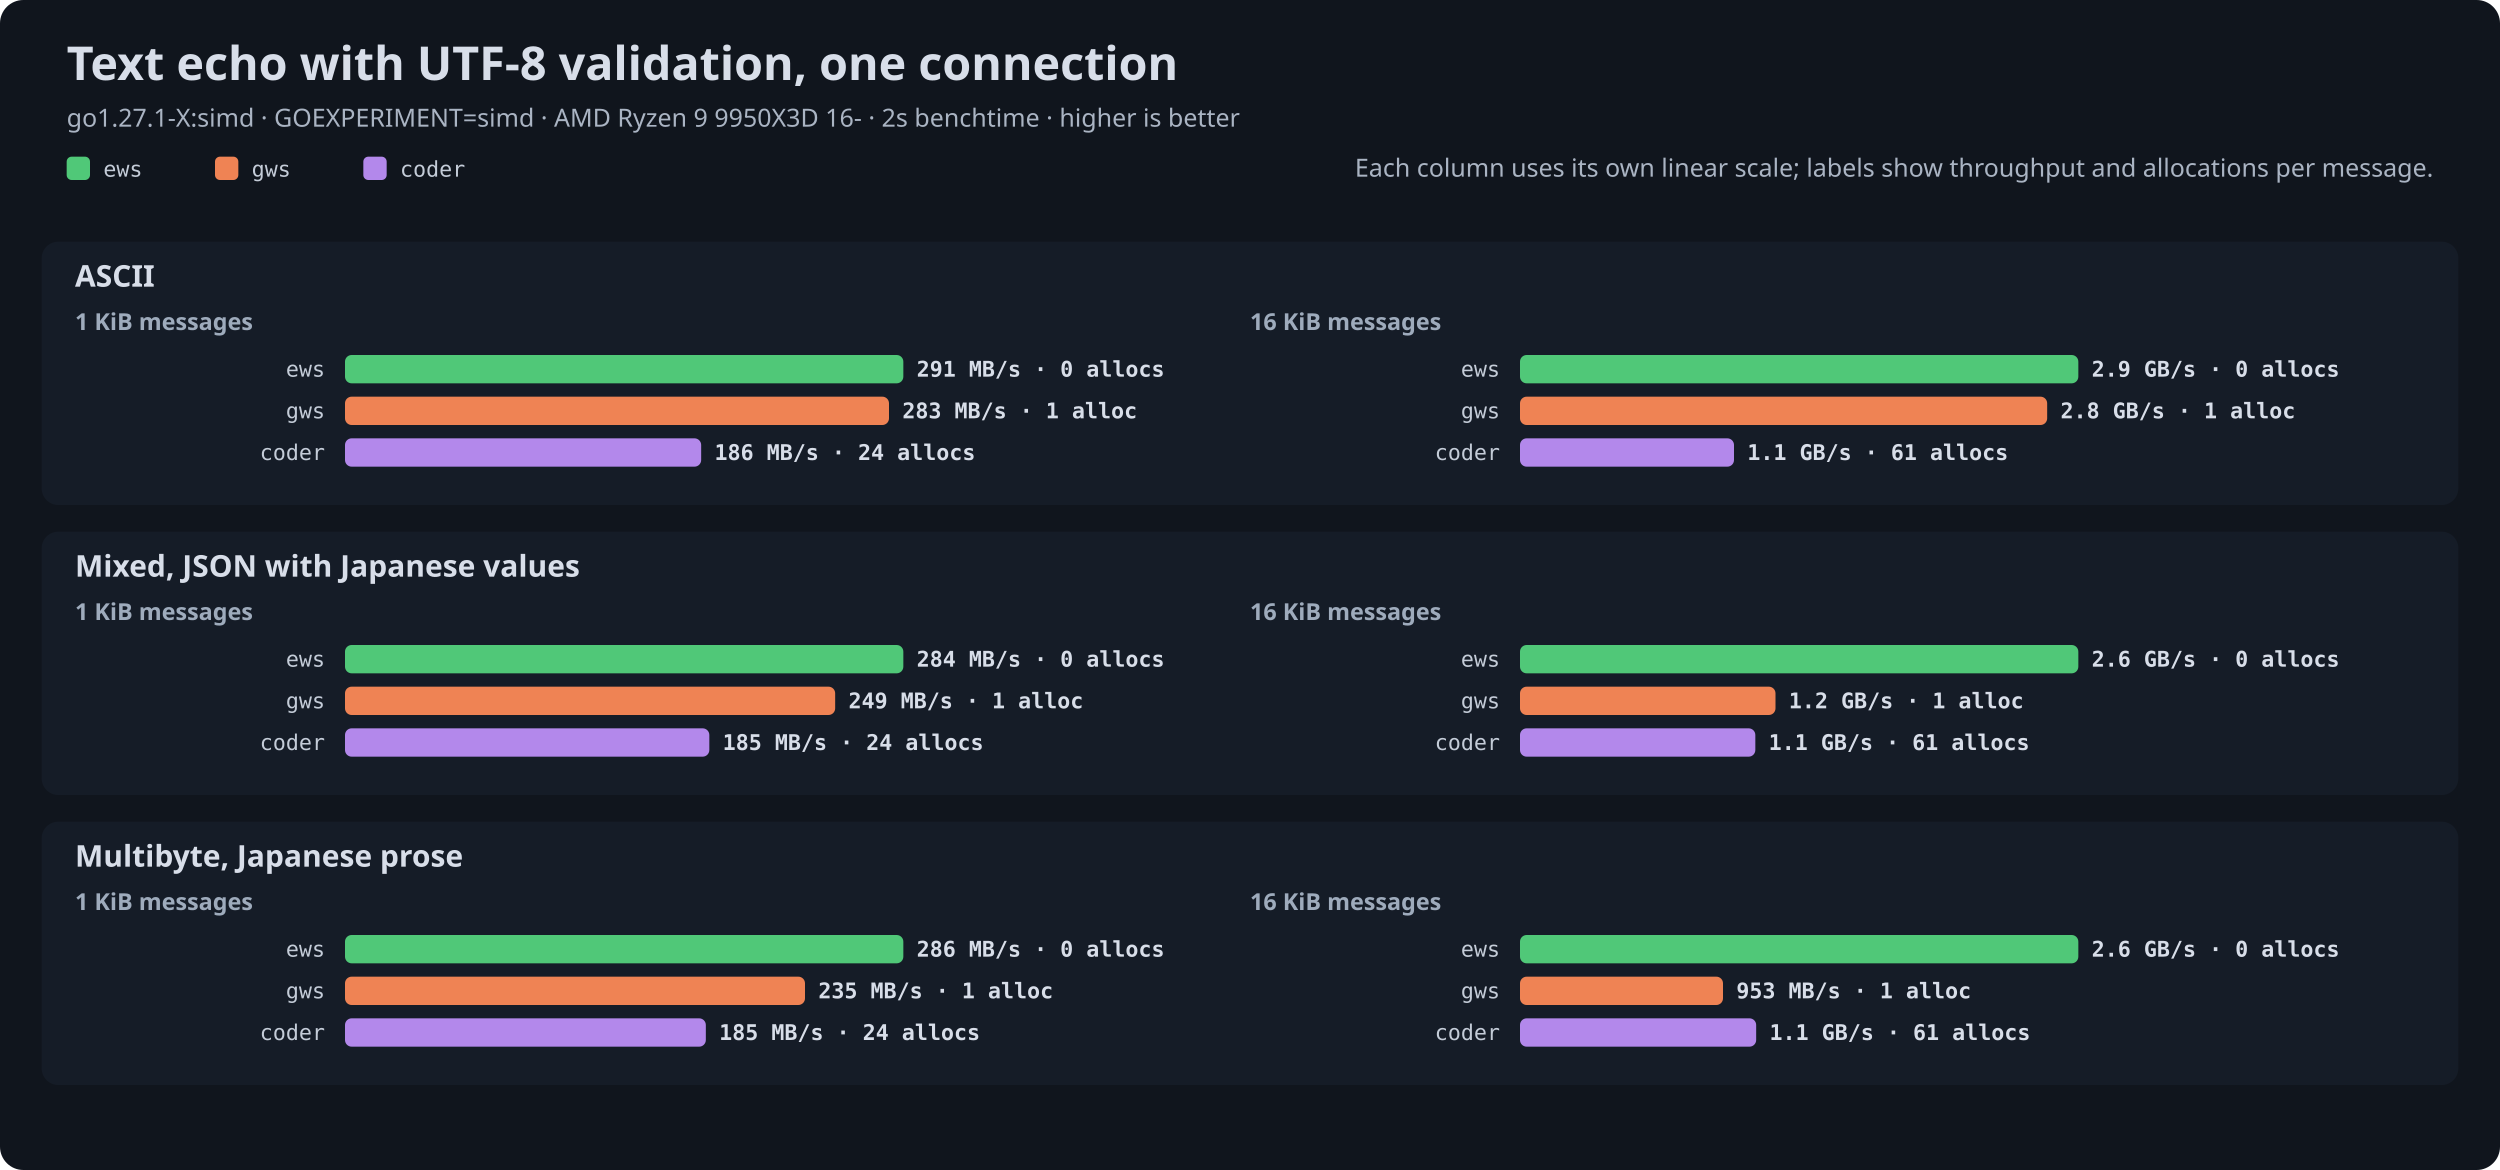
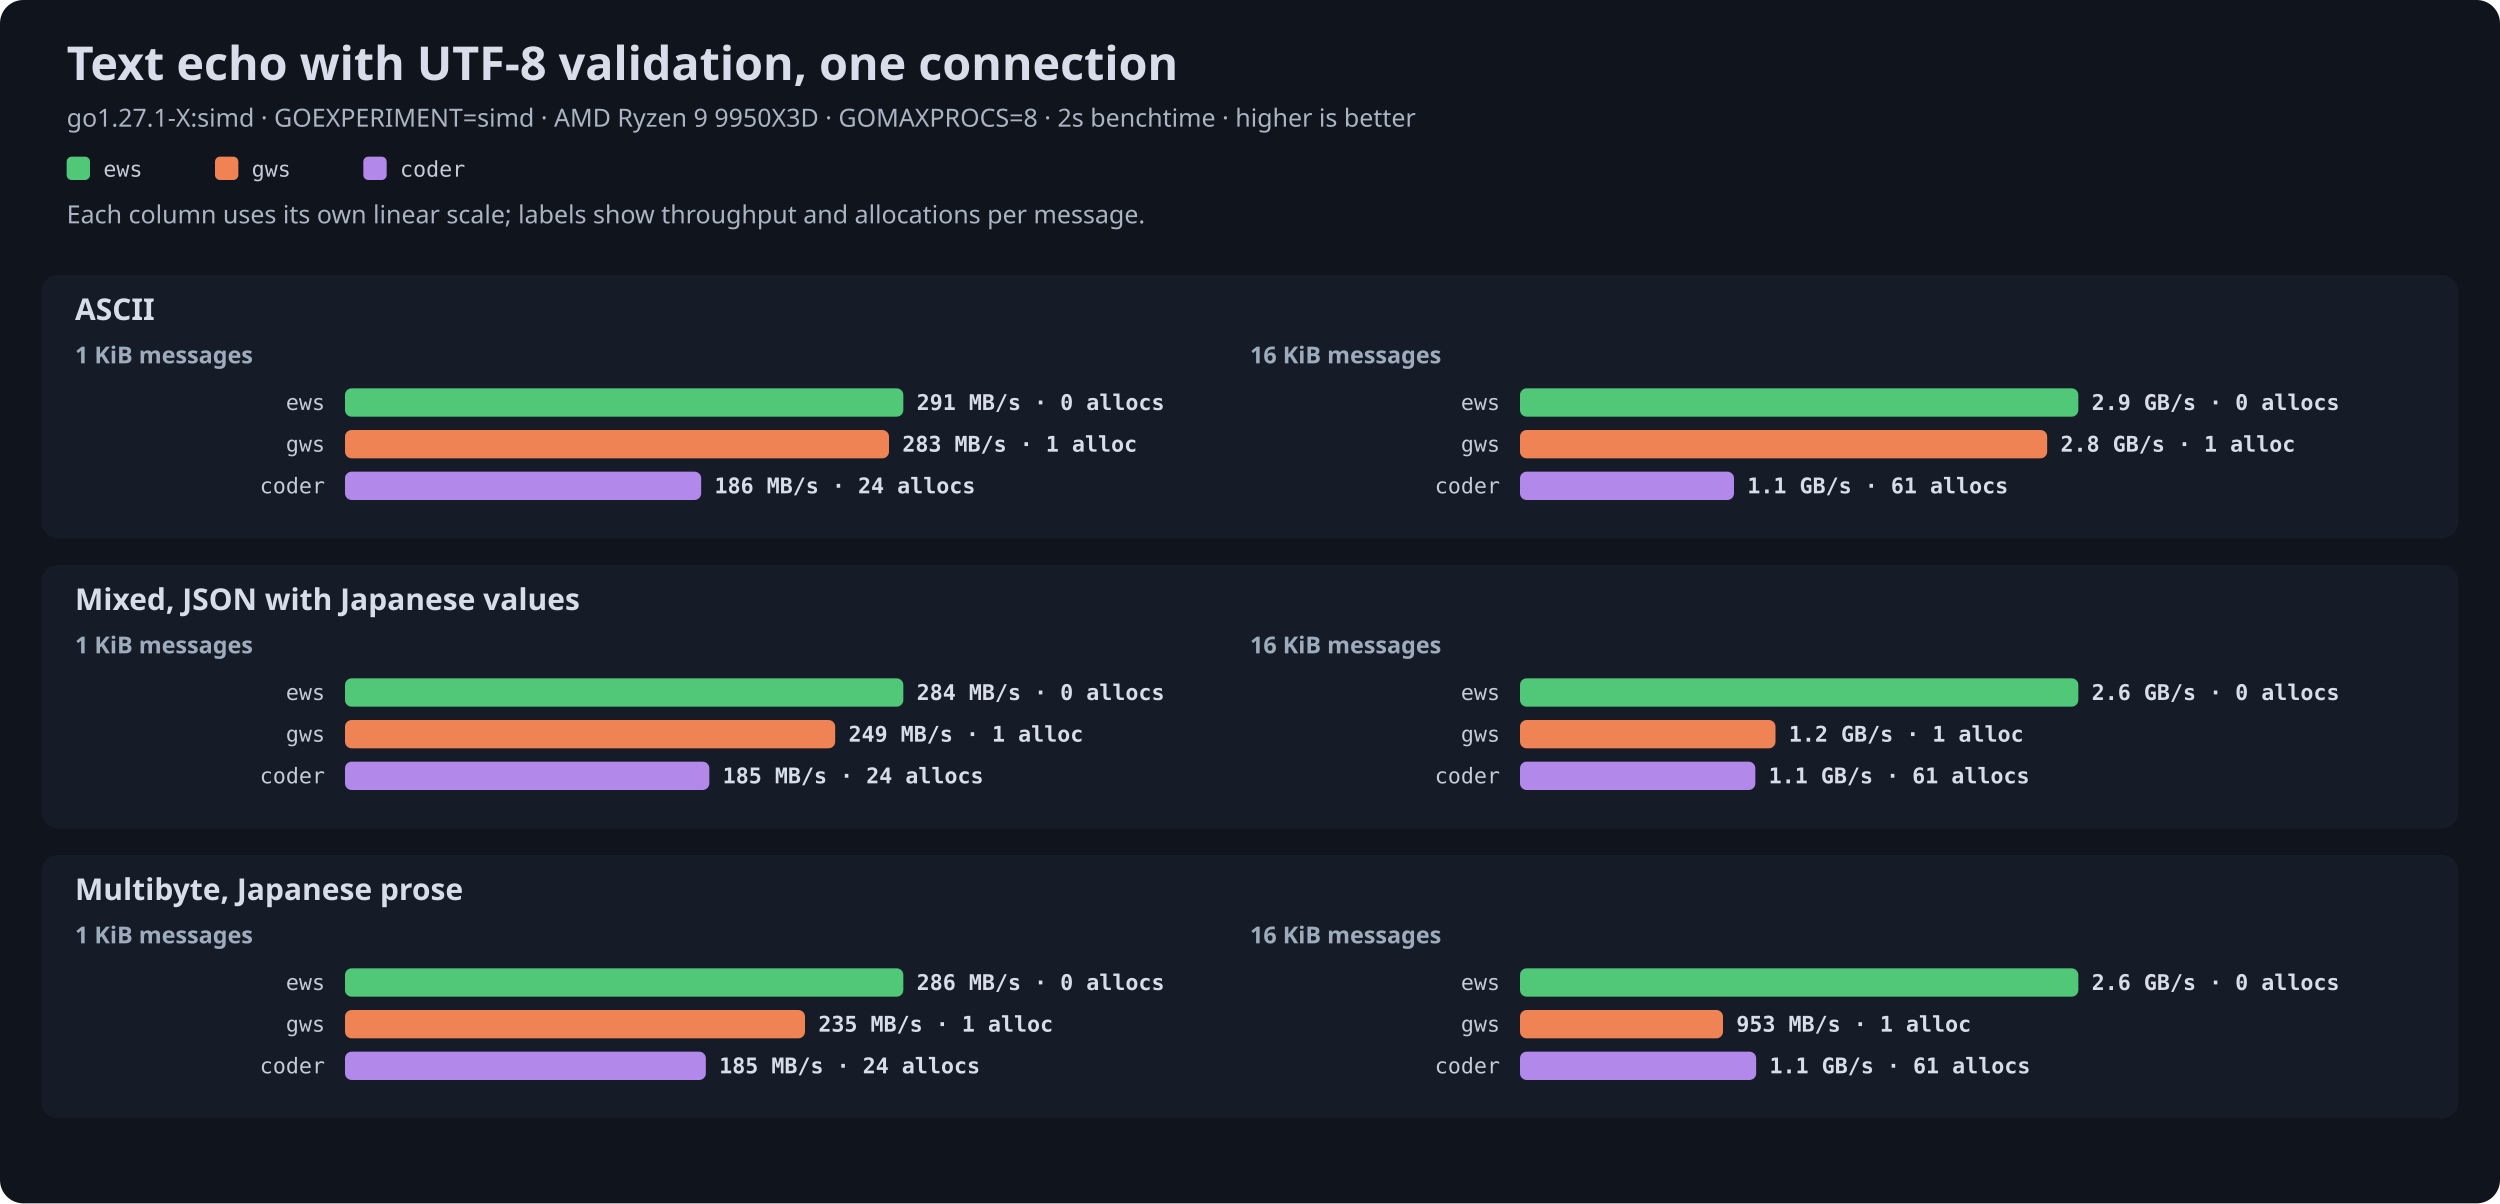
- <svg xmlns="http://www.w3.org/2000/svg" width="1500" height="702" viewBox="0 0 1500 702" role="img" aria-labelledby="title desc">
+ <svg xmlns="http://www.w3.org/2000/svg" width="1500" height="722" viewBox="0 0 1500 722" role="img" aria-labelledby="title desc">
  <style>text{font-family:ui-monospace,SFMono-Regular,Menlo,Consolas,monospace;fill:#d8dee9}.title{font-family:ui-sans-serif,system-ui,sans-serif;font-size:28px;font-weight:700}.subtitle{font-family:ui-sans-serif,system-ui,sans-serif;font-size:15px;fill:#aab4c3}.group{font-family:ui-sans-serif,system-ui,sans-serif;font-size:18px;font-weight:650}.contract{font-family:ui-sans-serif,system-ui,sans-serif;font-size:14px;font-weight:650;fill:#9eabbc}.series{font-size:13px;fill:#c4ccd8}.value{font-size:13px;font-weight:650}.panel{fill:#151c27}</style>
-   <rect width="1500" height="702" rx="14" fill="#10151d" />
+   <rect width="1500" height="722" rx="14" fill="#10151d" />
  <text class="title" x="40" y="48">Text echo with UTF-8 validation, one connection</text>
-   <text class="subtitle" x="40" y="76">go1.27.1-X:simd · GOEXPERIMENT=simd · AMD Ryzen 9 9950X3D 16- · 2s benchtime · higher is better</text>
+   <text class="subtitle" x="40" y="76">go1.27.1-X:simd · GOEXPERIMENT=simd · AMD Ryzen 9 9950X3D · GOMAXPROCS=8 · 2s benchtime · higher is better</text>
  <rect x="40" y="94" width="14" height="14" rx="3" fill="#50c878" />
  <text class="series" x="62" y="106">ews</text>
  <rect x="129" y="94" width="14" height="14" rx="3" fill="#ef8354" />
  <text class="series" x="151" y="106">gws</text>
  <rect x="218" y="94" width="14" height="14" rx="3" fill="#b388eb" />
  <text class="series" x="240" y="106">coder</text>
-   <text class="subtitle" x="1460" y="106" text-anchor="end">Each column uses its own linear scale; labels show throughput and allocations per message.</text>
-   <g transform="translate(0,145)">
+   <text class="subtitle" x="40" y="134">Each column uses its own linear scale; labels show throughput and allocations per message.</text>
+   <g transform="translate(0,165)">
    <rect class="panel" x="25" y="0" width="1450" height="158" rx="10" />
    <text class="group" x="45" y="27">ASCII</text>
    <text class="contract" x="45" y="53">1 KiB messages</text>
    <text class="series" x="195" y="81" text-anchor="end">ews</text>
    <rect x="207" y="68" width="335.0" height="17" rx="4" fill="#50c878" />
    <text class="value" x="550.0" y="81">291 MB/s · 0 allocs</text>
    <text class="series" x="195" y="106" text-anchor="end">gws</text>
    <rect x="207" y="93" width="326.4" height="17" rx="4" fill="#ef8354" />
    <text class="value" x="541.4" y="106">283 MB/s · 1 alloc</text>
    <text class="series" x="195" y="131" text-anchor="end">coder</text>
    <rect x="207" y="118" width="213.7" height="17" rx="4" fill="#b388eb" />
    <text class="value" x="428.7" y="131">186 MB/s · 24 allocs</text>
    <text class="contract" x="750" y="53">16 KiB messages</text>
    <text class="series" x="900" y="81" text-anchor="end">ews</text>
    <rect x="912" y="68" width="335.0" height="17" rx="4" fill="#50c878" />
    <text class="value" x="1255.0" y="81">2.9 GB/s · 0 allocs</text>
    <text class="series" x="900" y="106" text-anchor="end">gws</text>
    <rect x="912" y="93" width="316.3" height="17" rx="4" fill="#ef8354" />
    <text class="value" x="1236.3" y="106">2.8 GB/s · 1 alloc</text>
    <text class="series" x="900" y="131" text-anchor="end">coder</text>
    <rect x="912" y="118" width="128.4" height="17" rx="4" fill="#b388eb" />
    <text class="value" x="1048.4" y="131">1.1 GB/s · 61 allocs</text>
  </g>
-   <g transform="translate(0,319)">
+   <g transform="translate(0,339)">
    <rect class="panel" x="25" y="0" width="1450" height="158" rx="10" />
    <text class="group" x="45" y="27">Mixed, JSON with Japanese values</text>
    <text class="contract" x="45" y="53">1 KiB messages</text>
    <text class="series" x="195" y="81" text-anchor="end">ews</text>
    <rect x="207" y="68" width="335.0" height="17" rx="4" fill="#50c878" />
    <text class="value" x="550.0" y="81">284 MB/s · 0 allocs</text>
    <text class="series" x="195" y="106" text-anchor="end">gws</text>
    <rect x="207" y="93" width="294.1" height="17" rx="4" fill="#ef8354" />
    <text class="value" x="509.1" y="106">249 MB/s · 1 alloc</text>
    <text class="series" x="195" y="131" text-anchor="end">coder</text>
    <rect x="207" y="118" width="218.6" height="17" rx="4" fill="#b388eb" />
    <text class="value" x="433.6" y="131">185 MB/s · 24 allocs</text>
    <text class="contract" x="750" y="53">16 KiB messages</text>
    <text class="series" x="900" y="81" text-anchor="end">ews</text>
    <rect x="912" y="68" width="335.0" height="17" rx="4" fill="#50c878" />
    <text class="value" x="1255.0" y="81">2.6 GB/s · 0 allocs</text>
    <text class="series" x="900" y="106" text-anchor="end">gws</text>
    <rect x="912" y="93" width="153.3" height="17" rx="4" fill="#ef8354" />
    <text class="value" x="1073.3" y="106">1.2 GB/s · 1 alloc</text>
    <text class="series" x="900" y="131" text-anchor="end">coder</text>
    <rect x="912" y="118" width="141.2" height="17" rx="4" fill="#b388eb" />
    <text class="value" x="1061.2" y="131">1.1 GB/s · 61 allocs</text>
  </g>
-   <g transform="translate(0,493)">
+   <g transform="translate(0,513)">
    <rect class="panel" x="25" y="0" width="1450" height="158" rx="10" />
    <text class="group" x="45" y="27">Multibyte, Japanese prose</text>
    <text class="contract" x="45" y="53">1 KiB messages</text>
    <text class="series" x="195" y="81" text-anchor="end">ews</text>
    <rect x="207" y="68" width="335.0" height="17" rx="4" fill="#50c878" />
    <text class="value" x="550.0" y="81">286 MB/s · 0 allocs</text>
    <text class="series" x="195" y="106" text-anchor="end">gws</text>
    <rect x="207" y="93" width="276.0" height="17" rx="4" fill="#ef8354" />
    <text class="value" x="491.0" y="106">235 MB/s · 1 alloc</text>
    <text class="series" x="195" y="131" text-anchor="end">coder</text>
    <rect x="207" y="118" width="216.5" height="17" rx="4" fill="#b388eb" />
    <text class="value" x="431.5" y="131">185 MB/s · 24 allocs</text>
    <text class="contract" x="750" y="53">16 KiB messages</text>
    <text class="series" x="900" y="81" text-anchor="end">ews</text>
    <rect x="912" y="68" width="335.0" height="17" rx="4" fill="#50c878" />
    <text class="value" x="1255.0" y="81">2.6 GB/s · 0 allocs</text>
    <text class="series" x="900" y="106" text-anchor="end">gws</text>
    <rect x="912" y="93" width="121.8" height="17" rx="4" fill="#ef8354" />
    <text class="value" x="1041.8" y="106">953 MB/s · 1 alloc</text>
    <text class="series" x="900" y="131" text-anchor="end">coder</text>
    <rect x="912" y="118" width="141.7" height="17" rx="4" fill="#b388eb" />
    <text class="value" x="1061.7" y="131">1.1 GB/s · 61 allocs</text>
  </g>
</svg>
